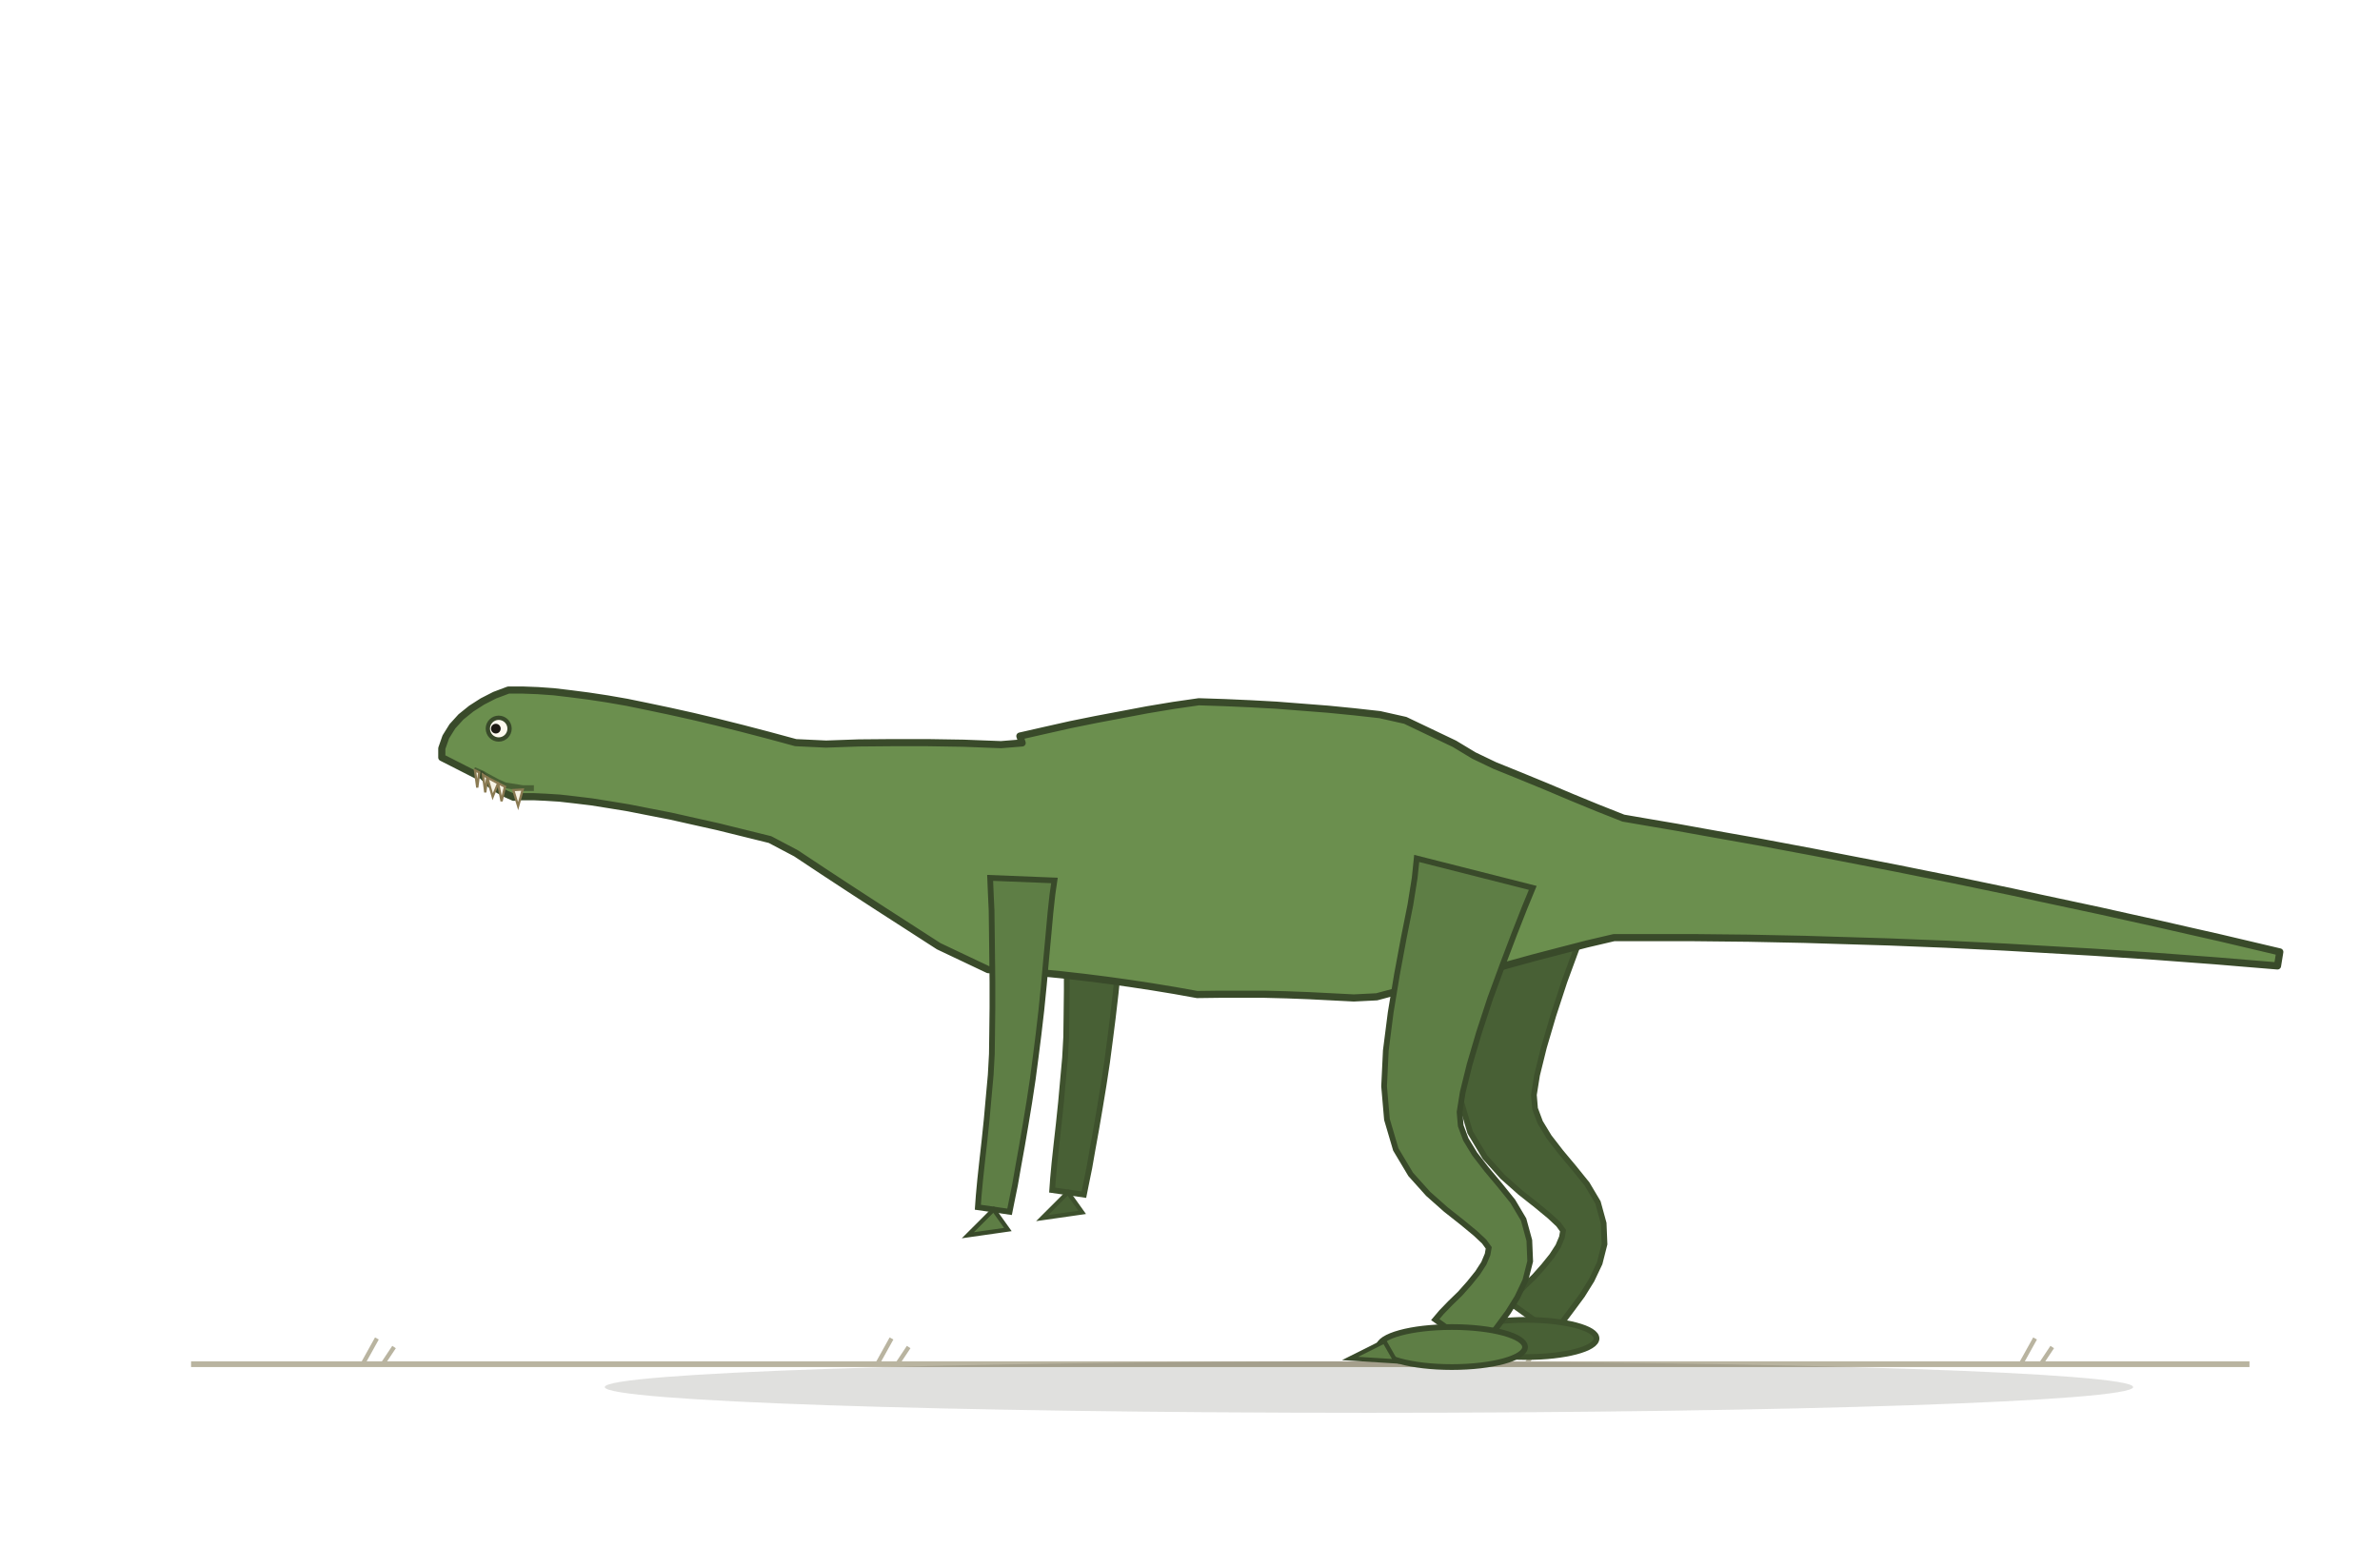
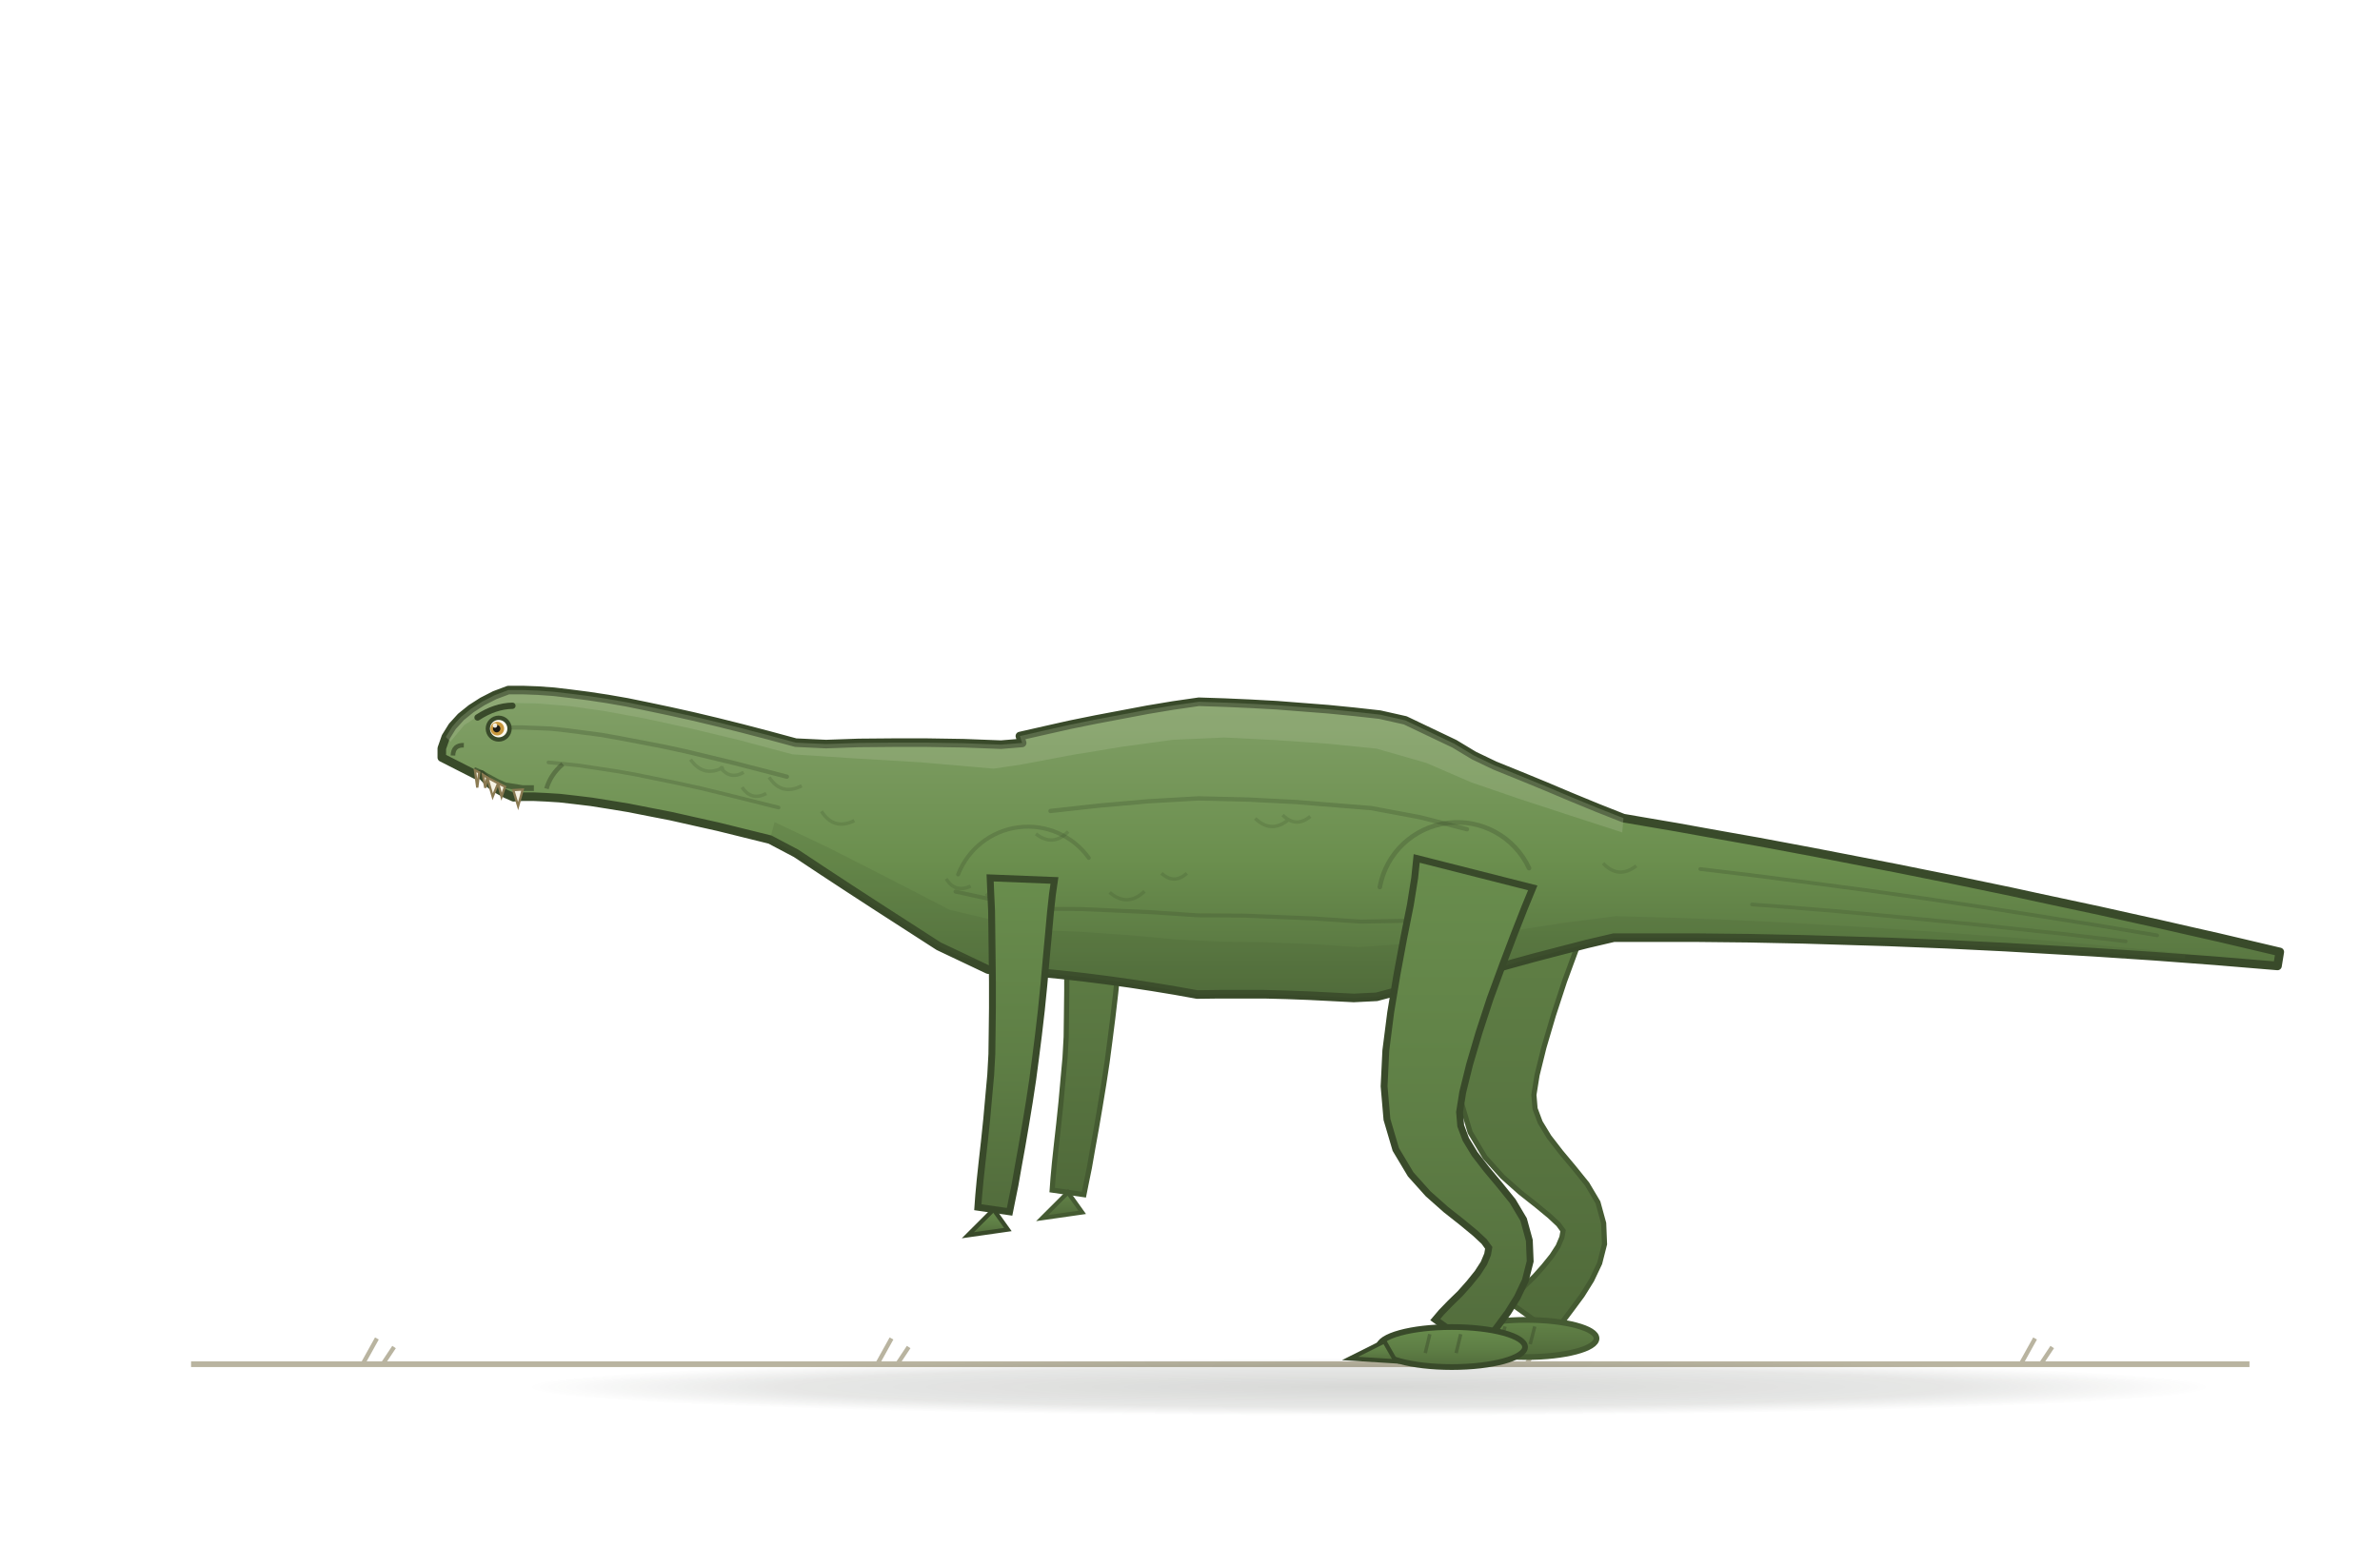
<svg xmlns="http://www.w3.org/2000/svg" viewBox="0 0 820 540" role="img" aria-label="Diploallus, a hybrid dinosaur">
  <g transform="translate(448.9 470) scale(0.985) translate(-448.9 -470)">
+     <defs>
+       <clipPath id="bod-mix-diplodocus-allosaurus">
+         <path d="M790.6 325.8L780 323.3L769.4 320.8L758.8 318.4L748.3 316L737.9 313.7L727.6 311.4L717.3 309.2L707 307L696.9 304.8L686.8 302.7L676.7 300.6L666.7 298.6L656.8 296.6L647 294.7L637.2 292.8L627.4 290.9L617.8 289.1L608.2 287.3L598.6 285.6L589.1 283.9L579.7 282.2L570.3 280.6L561 279L551.9 275.4L542.9 271.7L533.9 267.9L524.9 264.2L516 260.6L508.7 257.1L501.9 253L493.3 248.9L484.7 244.8L475.8 242.8L466.8 241.8L457.7 240.9L448.7 240.2L439.7 239.5L430.6 239L421.6 238.6L412.5 238.3L403.5 239.6L394.5 241.1L385.5 242.8L376.5 244.5L367.6 246.3L358.7 248.3L349.9 250.3L350.7 252.7L343.3 253.3L330.2 252.8L317.5 252.6L305.3 252.6L293.5 252.7L282.1 253.1L271.5 252.6L261.9 250L252.7 247.6L243.9 245.4L235.5 243.4L227.4 241.6L219.8 240L212.5 238.5L205.6 237.3L199 236.3L192.8 235.5L186.9 234.8L181.3 234.4L176 234.2L171 234.2L166.2 236L161.9 238.2L158 240.7L154.4 243.6L151.4 246.9L149.1 250.6L147.7 254.6L147.7 257.8L159.7 263.9L161.4 263.7L162.5 264.8L163.5 265.9L164.6 267.1L166 268.2L167.9 269.3L170.1 270.5L172.8 271.7L176 271.5L179.8 271.5L184.1 271.7L188.9 272L194.2 272.6L200 273.3L206.3 274.3L213 275.4L220.1 276.8L227.8 278.3L235.8 280.1L244.3 282L253.2 284.2L262.5 286.5L271.6 291.3L280.8 297.4L290.4 303.7L300.4 310.2L310.8 316.9L321.5 323.8L338.8 332L356.4 333L364.5 333.8L372.5 334.7L380.4 335.7L388.3 336.8L396.2 338L404.1 339.3L411.9 340.7L419.7 340.6L427.5 340.6L435.4 340.6L443.2 340.8L451 341.1L458.9 341.5L466.7 341.9L474.7 341.5L482.9 339.3L491.2 337.2L501.3 335.4L511.7 332.9L520.7 330.3L529.8 327.8L539 325.4L548.3 323L557.7 320.8L566.9 320.8L576.3 320.8L585.7 320.8L595.2 320.9L604.8 321L614.5 321.2L624.2 321.4L634 321.7L643.9 322L653.8 322.3L663.8 322.7L673.9 323.1L684.1 323.6L694.3 324.1L704.7 324.7L715.1 325.3L725.5 325.9L736.1 326.6L746.7 327.3L757.4 328.1L768.1 328.9L778.9 329.8L789.8 330.7Z" />
+       </clipPath>
+       <linearGradient id="gb-mix-diplodocus-allosaurus" x1="0" y1="0" x2="0" y2="1">
+         <stop offset="0" stop-color="#82a068" />
+         <stop offset="0.55" stop-color="#6b8f4e" />
+         <stop offset="1" stop-color="#536f3d" />
+       </linearGradient>
+       <linearGradient id="gl-mix-diplodocus-allosaurus" x1="0" y1="0" x2="0" y2="1">
+         <stop offset="0" stop-color="#698d4d" />
+         <stop offset="0.55" stop-color="#5e7e45" />
+         <stop offset="1" stop-color="#526c3c" />
+       </linearGradient>
+       <linearGradient id="gf-mix-diplodocus-allosaurus" x1="0" y1="0" x2="0" y2="1">
+         <stop offset="0" stop-color="#628347" />
+         <stop offset="0.55" stop-color="#597641" />
+         <stop offset="1" stop-color="#506a3a" />
+       </linearGradient>
+       <radialGradient id="sh-mix-diplodocus-allosaurus">
+         <stop offset="0" stop-color="#23281e" stop-opacity="0.18" />
+         <stop offset="0.7" stop-color="#23281e" stop-opacity="0.11" />
+         <stop offset="1" stop-color="#23281e" stop-opacity="0" />
+       </radialGradient>
+     </defs>
    <line x1="60" y1="470" x2="780" y2="470" stroke="#b9b4a0" stroke-width="2" />
    <path d="M120 470l5 -9 M127 470l4 -6" stroke="#b9b4a0" stroke-width="1.5" fill="none" />
    <path d="M300 470l5 -9 M307 470l4 -6" stroke="#b9b4a0" stroke-width="1.5" fill="none" />
    <path d="M520 470l5 -9 M527 470l4 -6" stroke="#b9b4a0" stroke-width="1.5" fill="none" />
    <path d="M700 470l5 -9 M707 470l4 -6" stroke="#b9b4a0" stroke-width="1.5" fill="none" />
-     <ellipse cx="472" cy="478" rx="267.3" ry="9" fill="rgba(30,30,20,0.14)" />
-     <path d="M514.7 287.1L514 293.9L512.5 303.3L510.2 314.8L507.8 327.7L505.6 341L503.9 354.3L503.3 366.8L504.3 378.4L507.4 388.9L512.6 397.6L518.7 404.4L524.9 409.9L530.6 414.4L535.2 418.2L538.3 421.1L539.9 423.3L539.5 425.6L538.2 428.7L536 432.1L533.1 435.7L529.9 439.3L526.5 442.6L523.4 445.8L521.2 448.4L536.8 459.6L538 457.4L540.2 454.5L543.2 450.5L546.6 445.9L549.9 440.6L552.7 434.7L554.4 428L554.1 420.7L552.1 413.4L548.3 407L543.7 401.3L539.1 395.8L535 390.5L531.9 385.4L530.1 380.6L529.7 375.8L530.8 368.9L533.2 359.2L536.5 348L540.4 336.1L544.7 324.4L548.8 313.6L552.5 304.2L555.3 297.4Z" fill="#486035" stroke="#3e512d" stroke-width="2" />
-     <ellipse cx="527" cy="461" rx="24.6" ry="6.5" fill="#486035" stroke="#3e512d" stroke-width="2" />
-     <path d="M365.5 293.9L365.7 298.8L366 305.3L366.1 313L366.2 321.5L366.3 330.4L366.3 339.3L366.2 347.8L366.1 355.5L365.7 362.8L365 370.5L364.3 378.3L363.5 386L362.7 393.1L362 399.6L361.5 405L361.2 409.1L372.3 410.7L373.1 406.7L374.2 401.3L375.3 395L376.6 387.8L377.9 380.2L379.2 372.3L380.4 364.4L381.4 356.8L382.4 348.9L383.4 340.3L384.3 331.3L385.1 322.3L385.9 313.7L386.6 306L387.3 299.6L388 294.8Z" fill="#486035" stroke="#3e512d" stroke-width="2" />
-     <path d="M366.7 409.9L357.7 418.9L371.7 416.9Z" fill="#486035" stroke="#3e512d" stroke-width="1.5" />
-     <defs>
-       <clipPath id="bod-mix-diplodocus-allosaurus">
-         <path d="M790.6 325.8L780 323.3L769.4 320.8L758.8 318.4L748.3 316L737.9 313.7L727.6 311.4L717.3 309.2L707 307L696.9 304.8L686.8 302.7L676.7 300.6L666.7 298.6L656.8 296.6L647 294.7L637.2 292.8L627.4 290.9L617.8 289.1L608.2 287.3L598.6 285.6L589.1 283.9L579.7 282.2L570.3 280.6L561 279L551.9 275.4L542.9 271.7L533.9 267.9L524.9 264.2L516 260.6L508.7 257.1L501.9 253L493.3 248.9L484.7 244.8L475.8 242.8L466.8 241.8L457.7 240.9L448.7 240.2L439.7 239.5L430.6 239L421.6 238.6L412.5 238.3L403.5 239.6L394.5 241.1L385.5 242.8L376.5 244.5L367.6 246.3L358.7 248.3L349.9 250.3L350.7 252.7L343.3 253.3L330.2 252.8L317.5 252.6L305.3 252.6L293.5 252.7L282.1 253.1L271.5 252.6L261.9 250L252.7 247.6L243.9 245.4L235.5 243.4L227.4 241.6L219.8 240L212.5 238.5L205.6 237.3L199 236.3L192.8 235.5L186.9 234.8L181.3 234.4L176 234.2L171 234.2L166.2 236L161.9 238.2L158 240.7L154.4 243.6L151.4 246.9L149.1 250.6L147.7 254.6L147.7 257.8L159.7 263.9L161.4 263.7L162.5 264.8L163.5 265.9L164.6 267.1L166 268.2L167.9 269.3L170.1 270.5L172.8 271.7L176 271.5L179.8 271.5L184.1 271.7L188.9 272L194.2 272.6L200 273.3L206.3 274.3L213 275.4L220.1 276.8L227.8 278.3L235.8 280.1L244.3 282L253.2 284.2L262.5 286.5L271.6 291.3L280.8 297.4L290.4 303.7L300.4 310.2L310.8 316.9L321.5 323.8L338.8 332L356.4 333L364.5 333.8L372.5 334.7L380.4 335.7L388.3 336.8L396.2 338L404.1 339.3L411.9 340.7L419.7 340.6L427.5 340.6L435.4 340.6L443.2 340.8L451 341.1L458.9 341.5L466.7 341.9L474.7 341.5L482.9 339.3L491.2 337.2L501.3 335.4L511.7 332.9L520.7 330.3L529.8 327.8L539 325.4L548.3 323L557.7 320.8L566.9 320.8L576.3 320.8L585.7 320.8L595.2 320.9L604.8 321L614.5 321.2L624.2 321.4L634 321.7L643.9 322L653.8 322.3L663.8 322.7L673.9 323.1L684.1 323.6L694.3 324.1L704.7 324.7L715.1 325.3L725.5 325.9L736.1 326.6L746.7 327.3L757.4 328.1L768.1 328.9L778.9 329.8L789.8 330.7Z" />
-       </clipPath>
-     </defs>
-     <path d="M790.6 325.8L780 323.3L769.4 320.8L758.8 318.4L748.3 316L737.9 313.7L727.6 311.4L717.3 309.2L707 307L696.9 304.8L686.8 302.7L676.7 300.6L666.7 298.6L656.8 296.6L647 294.7L637.2 292.8L627.4 290.9L617.8 289.1L608.2 287.3L598.6 285.6L589.1 283.9L579.7 282.2L570.3 280.6L561 279L551.9 275.4L542.9 271.7L533.9 267.9L524.9 264.2L516 260.6L508.7 257.1L501.9 253L493.3 248.9L484.7 244.8L475.8 242.8L466.8 241.8L457.7 240.9L448.7 240.2L439.7 239.5L430.6 239L421.6 238.6L412.5 238.3L403.5 239.6L394.5 241.1L385.5 242.8L376.5 244.5L367.6 246.3L358.7 248.3L349.9 250.3L350.7 252.7L343.3 253.3L330.2 252.8L317.5 252.6L305.3 252.6L293.5 252.7L282.1 253.1L271.5 252.6L261.9 250L252.7 247.6L243.9 245.4L235.5 243.4L227.4 241.6L219.8 240L212.5 238.5L205.6 237.3L199 236.3L192.8 235.5L186.9 234.8L181.3 234.4L176 234.2L171 234.2L166.2 236L161.9 238.2L158 240.7L154.4 243.6L151.4 246.9L149.1 250.6L147.7 254.6L147.7 257.8L159.7 263.9L161.4 263.7L162.5 264.8L163.5 265.9L164.6 267.1L166 268.2L167.9 269.3L170.1 270.5L172.8 271.7L176 271.5L179.8 271.5L184.1 271.7L188.9 272L194.2 272.6L200 273.3L206.3 274.3L213 275.4L220.1 276.8L227.8 278.3L235.8 280.1L244.3 282L253.2 284.2L262.5 286.5L271.6 291.3L280.8 297.4L290.4 303.7L300.4 310.2L310.8 316.9L321.5 323.8L338.8 332L356.4 333L364.5 333.8L372.5 334.7L380.4 335.7L388.3 336.8L396.2 338L404.1 339.3L411.9 340.7L419.7 340.6L427.5 340.6L435.4 340.6L443.2 340.8L451 341.1L458.9 341.5L466.7 341.9L474.7 341.5L482.9 339.3L491.2 337.2L501.3 335.4L511.7 332.9L520.7 330.3L529.8 327.8L539 325.4L548.3 323L557.7 320.8L566.9 320.8L576.3 320.8L585.7 320.8L595.2 320.9L604.8 321L614.5 321.2L624.2 321.4L634 321.7L643.9 322L653.8 322.3L663.8 322.7L673.9 323.1L684.1 323.6L694.3 324.1L704.7 324.7L715.1 325.3L725.5 325.9L736.1 326.6L746.7 327.3L757.4 328.1L768.1 328.9L778.9 329.8L789.8 330.7Z" fill="#6b8f4e" stroke="#394a2a" stroke-width="2.5" stroke-linejoin="round" />
+     <ellipse cx="472" cy="478" rx="292.8" ry="10" fill="url(#sh-mix-diplodocus-allosaurus)" />
+     <path d="M514.7 287.1L514 293.9L512.5 303.3L510.2 314.8L507.8 327.7L505.6 341L503.9 354.3L503.3 366.8L504.3 378.4L507.4 388.9L512.6 397.6L518.7 404.4L524.9 409.9L530.6 414.4L535.2 418.2L538.3 421.1L539.9 423.3L539.5 425.6L538.2 428.7L536 432.1L533.1 435.7L529.9 439.3L526.5 442.6L523.4 445.8L521.2 448.4L536.8 459.6L538 457.4L540.2 454.5L543.2 450.5L546.6 445.9L549.9 440.6L552.7 434.7L554.4 428L554.1 420.7L552.1 413.4L548.3 407L543.7 401.3L539.1 395.8L535 390.5L531.9 385.4L530.1 380.6L529.7 375.8L530.8 368.9L533.2 359.2L536.5 348L540.4 336.1L544.7 324.4L548.8 313.6L552.5 304.2L555.3 297.4Z" fill="url(#gf-mix-diplodocus-allosaurus)" stroke="#455b32" stroke-width="1.8" />
+     <ellipse cx="527" cy="461" rx="24.6" ry="6.5" fill="url(#gf-mix-diplodocus-allosaurus)" stroke="#455b32" stroke-width="2" />
+     <path d="M519.6 456.8L518 463M530 456.8L528.4 463" fill="none" stroke="#394a2a" stroke-width="1.2" opacity="0.45" />
+     <path d="M365.5 293.9L365.7 298.8L366 305.3L366.1 313L366.2 321.5L366.3 330.4L366.3 339.3L366.2 347.8L366.1 355.5L365.7 362.8L365 370.5L364.3 378.3L363.5 386L362.7 393.1L362 399.6L361.5 405L361.2 409.1L372.3 410.7L373.1 406.7L374.2 401.3L375.3 395L376.6 387.8L377.9 380.2L379.2 372.3L380.4 364.4L381.4 356.8L382.4 348.9L383.4 340.3L384.3 331.3L385.1 322.3L385.9 313.7L386.6 306L387.3 299.6L388 294.8Z" fill="url(#gf-mix-diplodocus-allosaurus)" stroke="#455b32" stroke-width="1.8" />
+     <path d="M366.7 409.9L357.7 418.9L371.7 416.9Z" fill="url(#gf-mix-diplodocus-allosaurus)" stroke="#455b32" stroke-width="1.5" />
+     <path d="M790.6 325.8L780 323.3L769.4 320.8L758.8 318.4L748.3 316L737.9 313.7L727.6 311.4L717.3 309.2L707 307L696.9 304.8L686.8 302.7L676.7 300.6L666.7 298.6L656.8 296.6L647 294.7L637.2 292.8L627.4 290.9L617.8 289.1L608.2 287.3L598.6 285.6L589.1 283.9L579.7 282.2L570.3 280.6L561 279L551.9 275.4L542.9 271.7L533.9 267.9L524.9 264.2L516 260.6L508.7 257.1L501.9 253L493.3 248.9L484.7 244.8L475.8 242.8L466.8 241.8L457.7 240.9L448.7 240.2L439.7 239.5L430.6 239L421.6 238.6L412.5 238.3L403.5 239.6L394.5 241.1L385.5 242.8L376.5 244.5L367.6 246.3L358.7 248.3L349.9 250.3L350.7 252.7L343.3 253.3L330.2 252.8L317.5 252.6L305.3 252.6L293.5 252.7L282.1 253.1L271.5 252.6L261.9 250L252.7 247.6L243.9 245.4L235.5 243.4L227.4 241.6L219.8 240L212.5 238.5L205.6 237.3L199 236.3L192.8 235.5L186.9 234.8L181.3 234.4L176 234.2L171 234.2L166.2 236L161.9 238.2L158 240.7L154.4 243.6L151.4 246.9L149.1 250.6L147.7 254.6L147.7 257.8L159.7 263.9L161.4 263.7L162.5 264.8L163.5 265.9L164.6 267.1L166 268.2L167.9 269.3L170.1 270.5L172.8 271.7L176 271.5L179.8 271.5L184.1 271.7L188.9 272L194.2 272.6L200 273.3L206.3 274.3L213 275.4L220.1 276.8L227.8 278.3L235.8 280.1L244.3 282L253.2 284.2L262.5 286.5L271.6 291.3L280.8 297.4L290.4 303.7L300.4 310.2L310.8 316.9L321.5 323.8L338.8 332L356.4 333L364.5 333.8L372.5 334.7L380.4 335.7L388.3 336.8L396.2 338L404.1 339.3L411.9 340.7L419.7 340.6L427.5 340.6L435.4 340.6L443.2 340.8L451 341.1L458.9 341.5L466.7 341.9L474.7 341.5L482.9 339.3L491.2 337.2L501.3 335.4L511.7 332.9L520.7 330.3L529.8 327.8L539 325.4L548.3 323L557.7 320.8L566.9 320.8L576.3 320.8L585.7 320.8L595.2 320.9L604.8 321L614.5 321.2L624.2 321.4L634 321.7L643.9 322L653.8 322.3L663.8 322.7L673.9 323.1L684.1 323.6L694.3 324.1L704.7 324.7L715.1 325.3L725.5 325.9L736.1 326.6L746.7 327.3L757.4 328.1L768.1 328.9L778.9 329.8L789.8 330.7Z" fill="url(#gb-mix-diplodocus-allosaurus)" stroke="#394a2a" stroke-width="3" stroke-linejoin="round" />
+     <g clip-path="url(#bod-mix-diplodocus-allosaurus)">
+       <path d="M757.3 328.3L736 326.9L715 325.6L694.3 324.5L673.9 323.6L653.7 322.8L633.9 322.2L614.4 321.8L595.2 321.6L576.2 321.5L557.6 321.6L538.9 326.4L520.7 331.7L501.2 337L482.7 341.1L466.6 343.9L450.9 343.1L435.3 342.7L419.7 342.6L404.1 341.3L388.4 338.7L372.6 336.5L356.6 334.6L321.1 325.2L300.1 311.4L280.6 298.3L262.3 287.2L264.1 280.4L283.1 289.4L303.5 299.8L325.4 311.1L355.3 318.1L371.6 318.8L387.8 319.9L404 321.4L420.1 322.2L436.1 322.4L452.2 323.1L468.4 324.1L484.8 323L502.6 321.3L521.5 318.5L539.7 315.7L558.3 313.3L576.9 313.8L595.8 314.5L615 315.4L634.6 316.5L654.4 317.7L674.4 319.1L694.8 320.6L715.5 322.4L736.4 324.3L757.6 326.4Z" fill="#475d34" opacity="0.2" />
+       <path d="M561.1 278.2L543 270.6L525 262.9L508.8 255.5L493.6 247.1L476 240.8L457.9 238.9L439.8 237.5L421.6 236.6L403.5 237.6L385.4 240.9L367.5 244.5L349.8 248.7L343.7 251.9L317.9 251.4L293.7 251.8L271.7 251.9L252.9 246.9L235.6 242.7L219.9 239.3L205.7 236.6L192.9 234.7L181.4 233.7L170.9 233.5L161.8 237.6L154.2 243.1L148.8 250.3L150.7 252.3L155.6 246.4L162.6 241.9L171.2 238.7L181.1 238.9L192.3 239.8L204.9 241.6L219 244.2L234.6 247.6L251.7 251.7L270.4 256.7L292 258.1L315.5 259.5L340.7 261.7L350.7 260.2L368.2 256.9L385.8 254L403.5 251.6L421.4 250.8L439.2 251.7L456.9 252.9L474.7 254.7L492.1 259.7L507.8 266.5L524.4 272.2L542.4 278.1L560.6 284Z" fill="#b4c59f" opacity="0.26" />
+     </g>
+     <g clip-path="url(#bod-mix-diplodocus-allosaurus)">
+       <g fill="none" stroke="#394a2a" stroke-width="1.2" opacity="0.2">
+         <path d="M292 279.9Q284.8 283.4 280.5 276.6" />
+         <path d="M332.7 302.8Q327.2 305.3 324.1 300.2" />
+         <path d="M261.2 270.4Q256 273.1 252.7 268.2" />
+         <path d="M393.5 304.6Q387.5 310.3 381.3 305" />
+         <path d="M408.3 298.3Q403.9 302.3 399.4 298.3" />
+         <path d="M565.5 295.7Q559.3 300.5 553.9 294.8" />
+         <path d="M443.8 279.6Q437.8 284.5 432.2 279.1" />
+         <path d="M347.2 306.8Q342 310.2 338.1 305.4" />
+         <path d="M519 313.5Q512.6 318.6 506.9 312.8" />
+         <path d="M253.3 263Q248.3 265.8 245 261" />
+         <path d="M246.3 261.2Q239.3 265 234.7 258.5" />
+         <path d="M366.8 283.7Q361.5 289.2 355.5 284.5" />
+         <path d="M273.6 267.7Q266.5 271.3 262.2 264.7" />
+         <path d="M451.5 278.4Q446.4 282.6 441.8 277.9" />
+       </g>
+       <g fill="none" stroke="#394a2a" stroke-linecap="round">
+         <path d="M268.4 264.5L249.8 259.7L232.8 255.6L224.9 253.9L210.3 251.1L203.6 249.9L191.4 248.3L185.9 247.7L176 247.3L171.6 247.3" stroke-width="1.5" opacity="0.3" />
+         <path d="M265.5 275.3L247.1 270.7L238.5 268.6L230.3 266.8L215.2 263.7L208.3 262.5L195.8 260.6L190.2 260L185 259.5" stroke-width="1.3" opacity="0.26" />
+         <path d="M506.3 282.9L489.9 278.7L472.8 275.5L446.9 273.4L429.6 272.5L412.3 272.1L395 273.1L377.8 274.6L360.6 276.5" stroke-width="1.5" opacity="0.28" />
+         <path d="M485.7 314.9L469.2 315.2L452.9 314.1L428.4 313.1L412.1 313L395.8 311.9L371.2 310.8L354.7 310.7L327.4 304.7" stroke-width="1.4" opacity="0.26" />
+         <path d="M747.7 320L726.8 316.5L706.2 313.2L685.8 310L665.7 307L645.9 304.2L626.3 301.6L607 299.1L587.9 296.8" stroke-width="1.3" opacity="0.28" />
+         <path d="M736.7 322.1L715.8 319.6L695.2 317.4L685 316.3L664.8 314.3L644.9 312.4L635.1 311.5L615.6 309.9L606 309.2" stroke-width="1.3" opacity="0.24" />
+         <path d="M475.8 303.1A27.6 27.6 0 0 1 528 296.5" stroke-width="1.6" opacity="0.3" />
+         <path d="M328.3 298.7A26.2 26.2 0 0 1 374 292.9" stroke-width="1.4" opacity="0.26" />
+       </g>
+     </g>
    <path d="M179.9 268.5L176 268.5L169.8 267.5L167.3 266.4L163.4 264.3L161.9 263.4L158.9 262.1" fill="none" stroke="#394a2a" stroke-width="2" opacity="0.7" />
+     <path d="M184.3 268.7Q185.7 263.8 190 260.1" fill="none" stroke="#394a2a" stroke-width="1.6" opacity="0.45" />
+     <path d="M155.4 253.5Q151.7 253.4 151.6 257.1" fill="none" stroke="#394a2a" stroke-width="1.6" opacity="0.75" />
    <g opacity="1">
      <path d="M176 269L174.4 274.8L172.7 269.2Z" fill="#f6f2e4" stroke="#8a7a52" stroke-width="0.8" />
-       <path d="M169.8 268L168.6 273.1L167.4 266.8Z" fill="#f6f2e4" stroke="#8a7a52" stroke-width="0.8" />
+       <path d="M169.8 268L168.6 271.5L167.4 266.8Z" fill="#f6f2e4" stroke="#8a7a52" stroke-width="0.8" />
      <path d="M167.4 266.8L165.5 271.5L163.6 264.8Z" fill="#f6f2e4" stroke="#8a7a52" stroke-width="0.8" />
-       <path d="M163.6 264.8L162.9 270L162.1 263.8Z" fill="#f6f2e4" stroke="#8a7a52" stroke-width="0.8" />
+       <path d="M163.6 264.8L162.9 268.4L162.1 263.8Z" fill="#f6f2e4" stroke="#8a7a52" stroke-width="0.8" />
      <path d="M160.8 263L160.1 268.3L159.3 262.3Z" fill="#f6f2e4" stroke="#8a7a52" stroke-width="0.8" />
    </g>
    <circle cx="167.6" cy="247.7" r="3.8" fill="#fdfaef" stroke="#394a2a" stroke-width="1.5" />
-     <circle cx="166.6" cy="247.7" r="1.7" fill="#1c1a14" />
-     <path d="M488.7 293.1L488 299.9L486.5 309.3L484.2 320.8L481.8 333.7L479.6 347L477.9 360.3L477.3 372.8L478.3 384.4L481.4 394.9L486.6 403.6L492.7 410.4L498.9 415.9L504.6 420.4L509.2 424.2L512.3 427.1L513.9 429.3L513.5 431.6L512.2 434.7L510 438.1L507.1 441.7L503.9 445.3L500.5 448.6L497.4 451.8L495.2 454.4L510.8 465.6L512 463.4L514.2 460.5L517.2 456.5L520.6 451.9L523.9 446.6L526.7 440.7L528.4 434L528.1 426.7L526.1 419.4L522.3 413L517.7 407.3L513.1 401.8L509 396.5L505.9 391.4L504.1 386.6L503.7 381.8L504.8 374.9L507.2 365.2L510.5 354L514.4 342.1L518.7 330.4L522.8 319.6L526.5 310.2L529.3 303.4Z" fill="#5e7e45" stroke="#394a2a" stroke-width="2" />
-     <ellipse cx="501" cy="464" rx="25.6" ry="7" fill="#5e7e45" stroke="#394a2a" stroke-width="2" />
-     <path d="M477.4 462L465.4 468L481.4 469Z" fill="#5e7e45" stroke="#394a2a" stroke-width="1.5" />
-     <path d="M339.5 299.9L339.7 304.8L340 311.3L340.1 319L340.2 327.5L340.3 336.4L340.3 345.3L340.2 353.8L340.1 361.5L339.7 368.8L339 376.5L338.3 384.3L337.5 392L336.7 399.1L336 405.6L335.5 411L335.2 415.1L346.3 416.7L347.1 412.7L348.2 407.3L349.3 401L350.6 393.8L351.9 386.2L353.2 378.3L354.4 370.4L355.4 362.8L356.4 354.9L357.4 346.3L358.3 337.3L359.1 328.3L359.9 319.7L360.6 312L361.3 305.6L362 300.8Z" fill="#5e7e45" stroke="#394a2a" stroke-width="2" />
-     <path d="M340.7 415.9L331.7 424.9L345.7 422.9Z" fill="#5e7e45" stroke="#394a2a" stroke-width="1.5" />
+     <circle cx="167.1" cy="247.7" r="2.4" fill="#c9983d" />
+     <circle cx="166.9" cy="247.7" r="1.3" fill="#1c1a14" />
+     <circle cx="166.3" cy="246.6" r="0.8" fill="#fdfaef" opacity="0.9" />
+     <path d="M172.4 239.7Q166.3 239.8 160.2 243.8" fill="none" stroke="#394a2a" stroke-width="2.2" stroke-linecap="round" />
+     <path d="M488.7 293.1L488 299.9L486.5 309.3L484.2 320.8L481.8 333.7L479.6 347L477.9 360.3L477.3 372.8L478.3 384.4L481.4 394.9L486.6 403.6L492.7 410.4L498.9 415.9L504.6 420.4L509.2 424.2L512.3 427.1L513.9 429.3L513.5 431.6L512.2 434.7L510 438.1L507.1 441.7L503.9 445.3L500.5 448.6L497.4 451.8L495.2 454.4L510.8 465.6L512 463.4L514.2 460.5L517.2 456.5L520.6 451.9L523.9 446.6L526.7 440.7L528.4 434L528.1 426.7L526.1 419.4L522.3 413L517.7 407.3L513.1 401.8L509 396.5L505.9 391.4L504.1 386.6L503.7 381.8L504.8 374.9L507.2 365.2L510.5 354L514.4 342.1L518.7 330.4L522.8 319.6L526.5 310.2L529.3 303.4Z" fill="url(#gl-mix-diplodocus-allosaurus)" stroke="#394a2a" stroke-width="2.4" />
+     <ellipse cx="501" cy="464" rx="25.6" ry="7" fill="url(#gl-mix-diplodocus-allosaurus)" stroke="#394a2a" stroke-width="2" />
+     <path d="M493.3 459.5L491.7 466.1M504.1 459.5L502.5 466.1" fill="none" stroke="#394a2a" stroke-width="1.2" opacity="0.45" />
+     <path d="M477.4 462L465.4 468L481.4 469Z" fill="url(#gl-mix-diplodocus-allosaurus)" stroke="#394a2a" stroke-width="1.5" />
+     <path d="M339.5 299.9L339.7 304.8L340 311.3L340.1 319L340.2 327.5L340.3 336.4L340.3 345.3L340.2 353.8L340.1 361.5L339.7 368.8L339 376.5L338.3 384.3L337.5 392L336.7 399.1L336 405.6L335.5 411L335.2 415.1L346.3 416.7L347.1 412.7L348.2 407.3L349.3 401L350.6 393.8L351.9 386.2L353.2 378.3L354.4 370.4L355.4 362.8L356.4 354.9L357.4 346.3L358.3 337.3L359.1 328.3L359.9 319.7L360.6 312L361.3 305.6L362 300.8Z" fill="url(#gl-mix-diplodocus-allosaurus)" stroke="#394a2a" stroke-width="2.4" />
+     <path d="M340.7 415.9L331.7 424.9L345.7 422.9Z" fill="url(#gl-mix-diplodocus-allosaurus)" stroke="#394a2a" stroke-width="1.5" />
  </g>
</svg>
